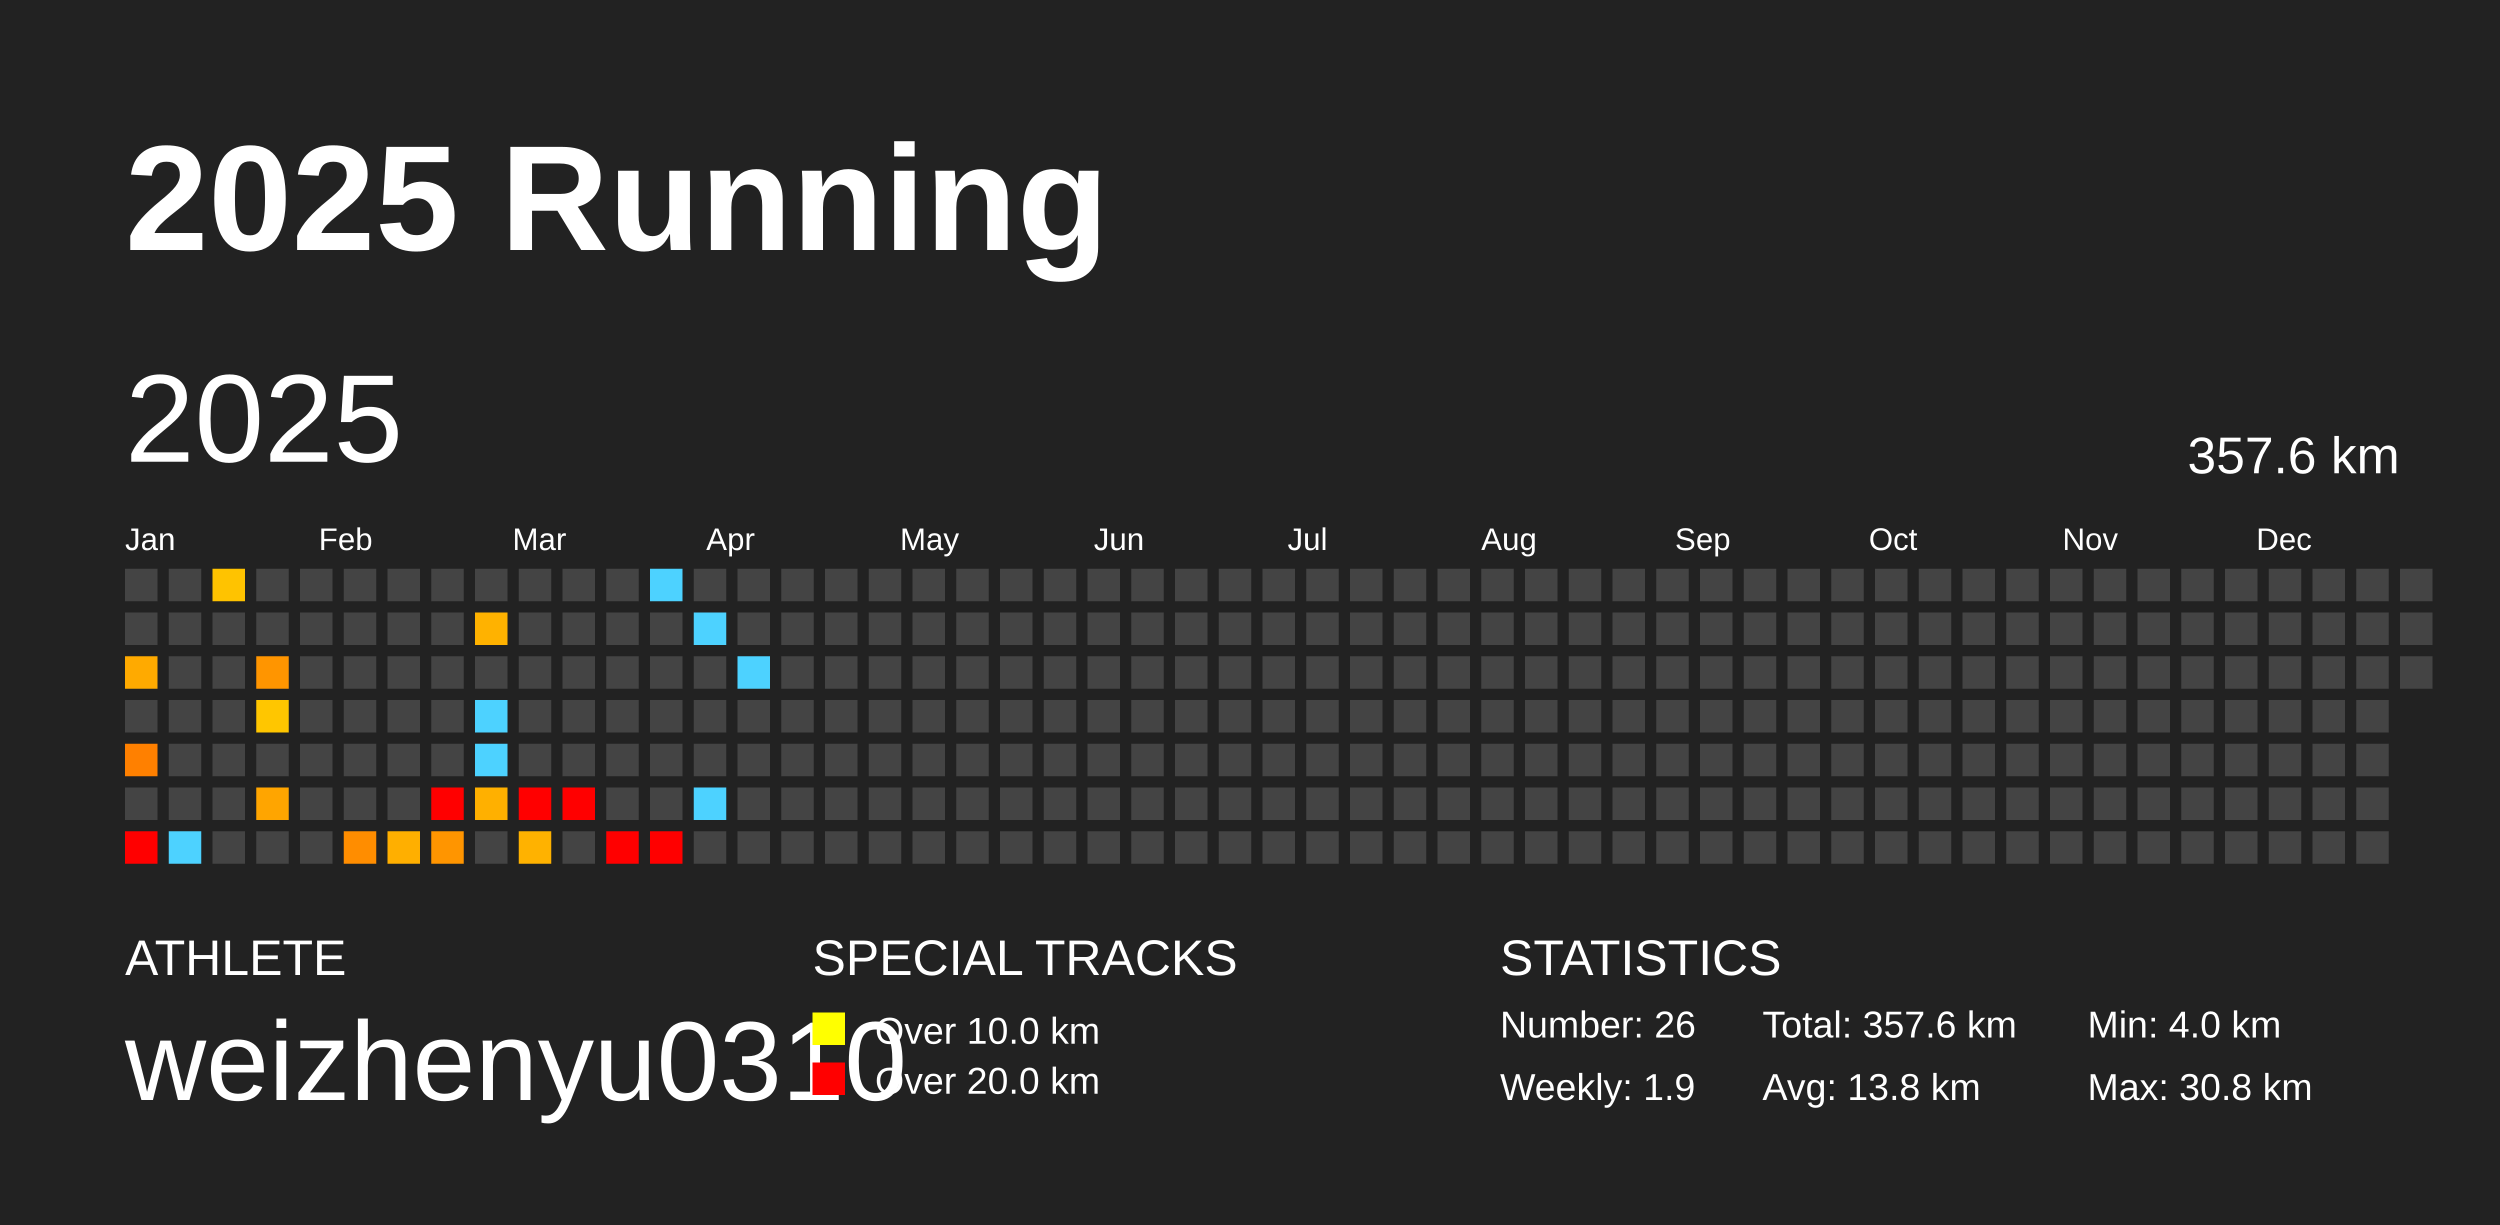
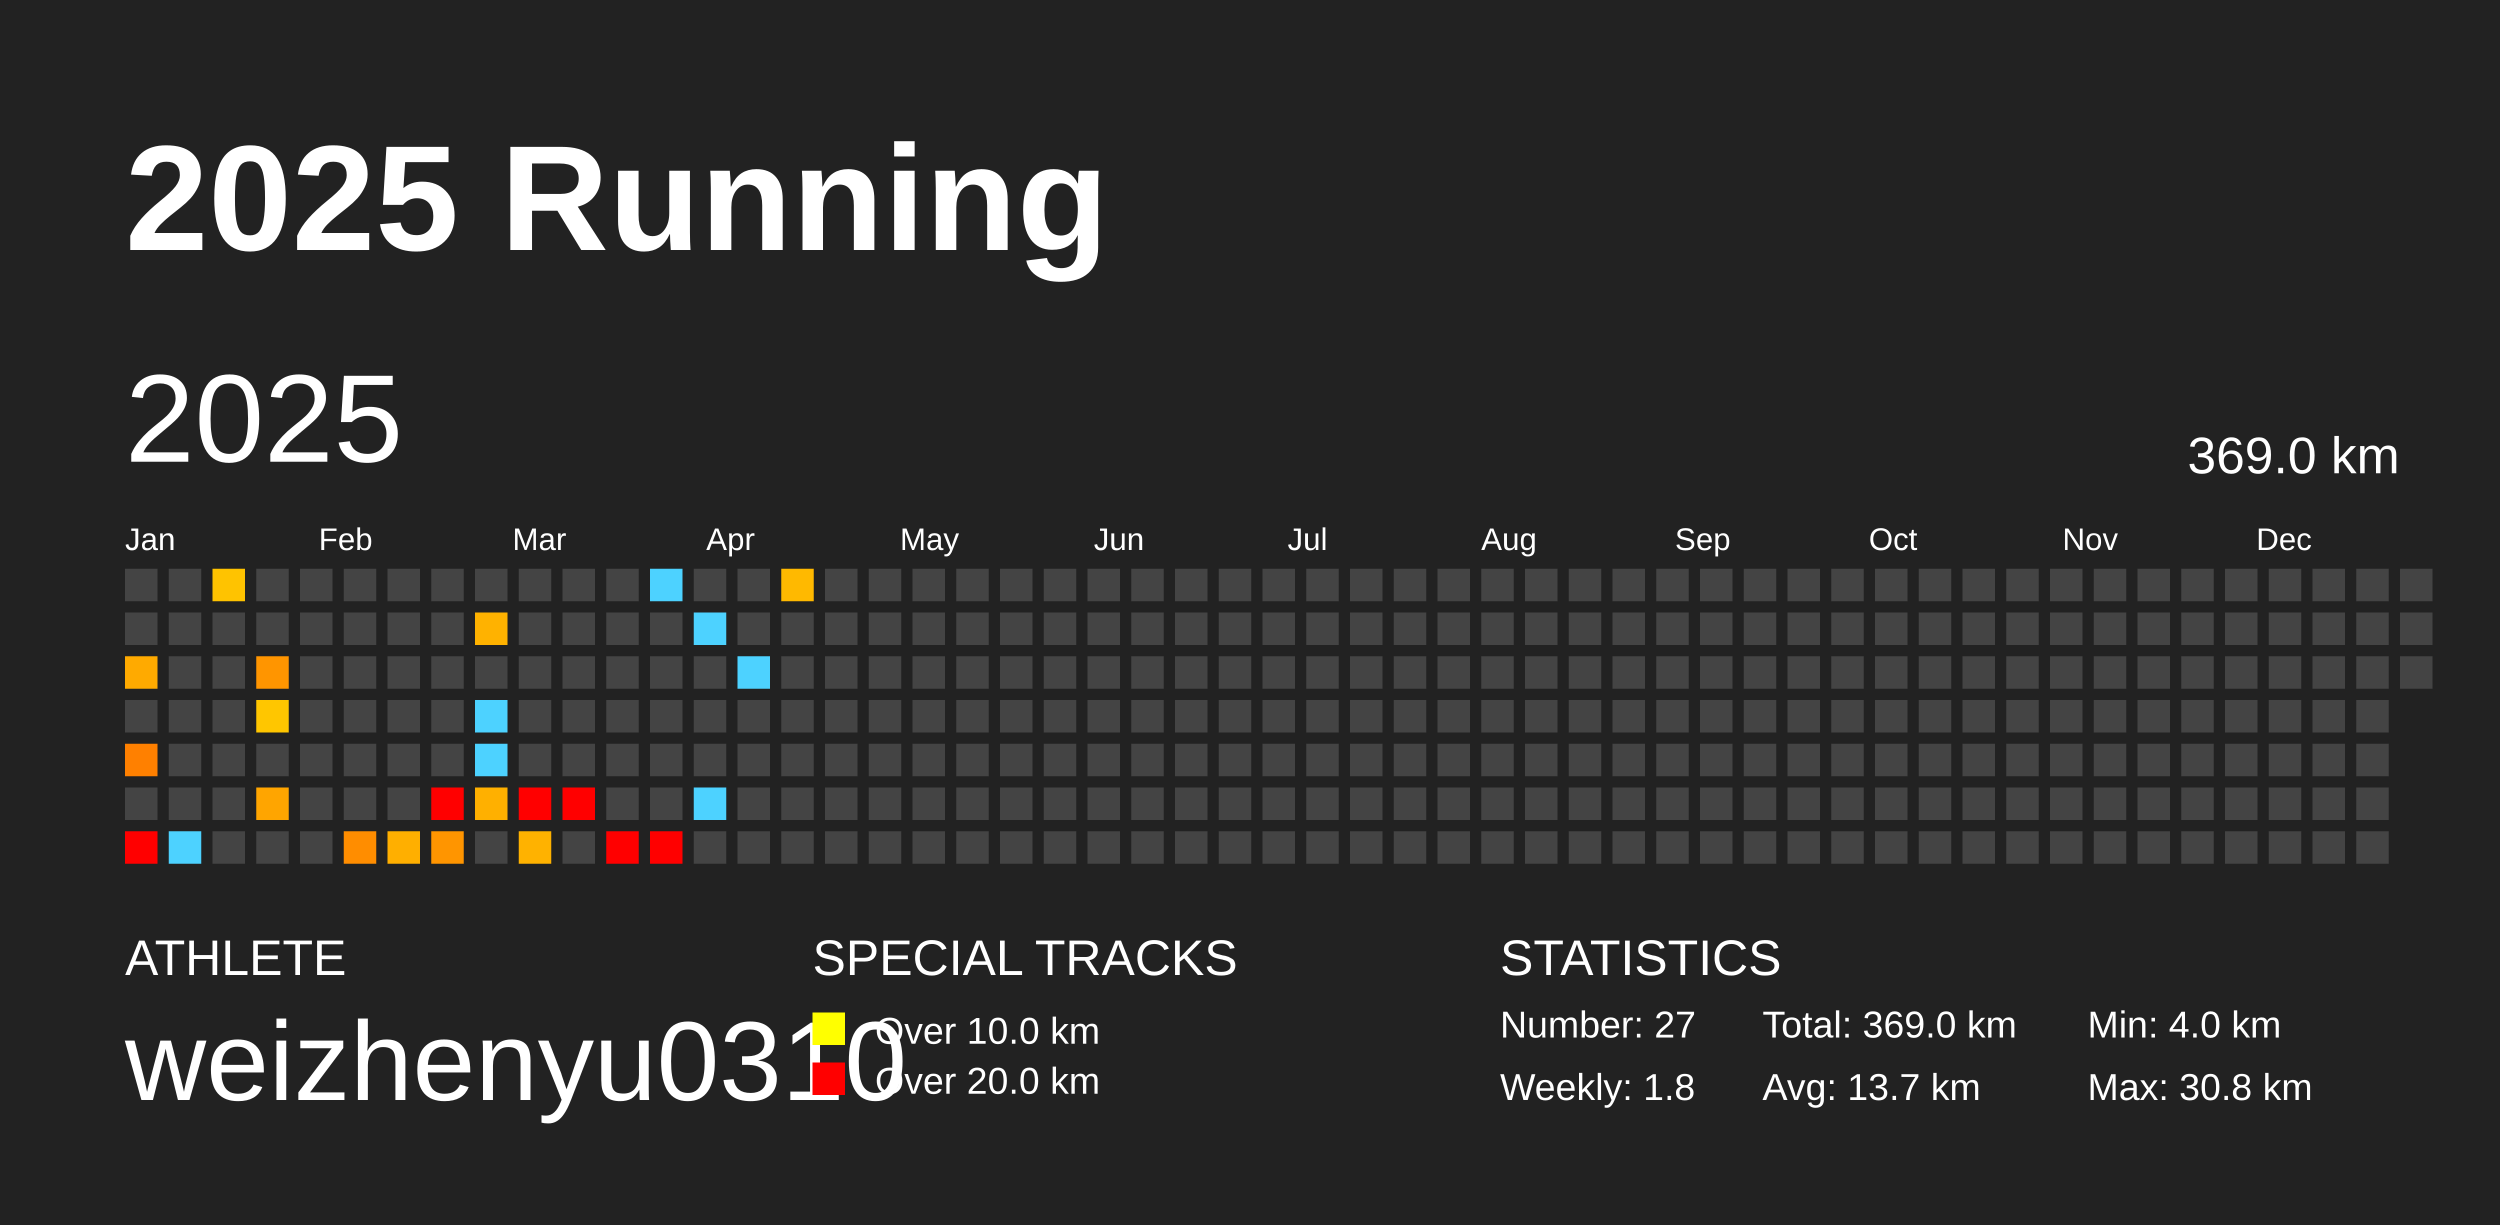
<svg xmlns="http://www.w3.org/2000/svg" baseProfile="full" height="98mm" version="1.1" viewBox="0,0,200,98" width="200mm">
  <defs />
  <rect fill="#222222" height="98" width="200" x="0" y="0" />
  <text fill="#FFFFFF" style="font-size:12px; font-family:Arial; font-weight:bold;" x="10" y="20">2025 Running</text>
  <text fill="#FFFFFF" style="font-size:4px; font-family:Arial" x="10" y="78">ATHLETE</text>
  <text fill="#FFFFFF" style="font-size:9px; font-family:Arial" x="10" y="88">weizhenyu0310</text>
  <text fill="#FFFFFF" style="font-size:4px; font-family:Arial" x="65" y="78">SPECIAL TRACKS</text>
  <rect fill="yellow" height="2.6" width="2.6" x="65" y="81" />
  <text fill="#FFFFFF" style="font-size:3px; font-family:Arial" x="70" y="83.5">Over 10.0 km</text>
  <rect fill="red" height="2.6" width="2.6" x="65" y="85" />
  <text fill="#FFFFFF" style="font-size:3px; font-family:Arial" x="70" y="87.5">Over 20.0 km</text>
  <text fill="#FFFFFF" style="font-size:4px; font-family:Arial" x="120" y="78">STATISTICS</text>
-   <text fill="#FFFFFF" style="font-size:3px; font-family:Arial" x="120" y="83">Number: 26</text>
-   <text fill="#FFFFFF" style="font-size:3px; font-family:Arial" x="120" y="88">Weekly: 1.9</text>
-   <text fill="#FFFFFF" style="font-size:3px; font-family:Arial" x="141" y="83">Total: 357.6 km</text>
-   <text fill="#FFFFFF" style="font-size:3px; font-family:Arial" x="141" y="88">Avg: 13.8 km</text>
+   <text fill="#FFFFFF" style="font-size:3px; font-family:Arial" x="120" y="83">Number: 27</text>
+   <text fill="#FFFFFF" style="font-size:3px; font-family:Arial" x="120" y="88">Weekly: 1.8</text>
+   <text fill="#FFFFFF" style="font-size:3px; font-family:Arial" x="141" y="83">Total: 369.0 km</text>
+   <text fill="#FFFFFF" style="font-size:3px; font-family:Arial" x="141" y="88">Avg: 13.7 km</text>
  <text fill="#FFFFFF" style="font-size:3px; font-family:Arial" x="167" y="83">Min: 4.0 km</text>
  <text fill="#FFFFFF" style="font-size:3px; font-family:Arial" x="167" y="88">Max: 30.8 km</text>
  <text dominant-baseline="hanging" fill="#FFFFFF" style="font-size:10.0px; font-family:Arial;" x="10" y="30">2025</text>
-   <text dominant-baseline="hanging" fill="#FFFFFF" style="font-size:4.125px; font-family:Arial;" x="175" y="35">357.6 km</text>
+   <text dominant-baseline="hanging" fill="#FFFFFF" style="font-size:4.125px; font-family:Arial;" x="175" y="35">369.0 km</text>
  <text fill="#FFFFFF" style="font-size:2.5px; font-family:Arial" x="10.0" y="44">Jan</text>
  <text fill="#FFFFFF" style="font-size:2.5px; font-family:Arial" x="25.5" y="44">Feb</text>
  <text fill="#FFFFFF" style="font-size:2.5px; font-family:Arial" x="41.0" y="44">Mar</text>
  <text fill="#FFFFFF" style="font-size:2.5px; font-family:Arial" x="56.5" y="44">Apr</text>
  <text fill="#FFFFFF" style="font-size:2.5px; font-family:Arial" x="72.0" y="44">May</text>
  <text fill="#FFFFFF" style="font-size:2.5px; font-family:Arial" x="87.5" y="44">Jun</text>
  <text fill="#FFFFFF" style="font-size:2.5px; font-family:Arial" x="103.0" y="44">Jul</text>
  <text fill="#FFFFFF" style="font-size:2.5px; font-family:Arial" x="118.5" y="44">Aug</text>
  <text fill="#FFFFFF" style="font-size:2.5px; font-family:Arial" x="134.0" y="44">Sep</text>
  <text fill="#FFFFFF" style="font-size:2.5px; font-family:Arial" x="149.5" y="44">Oct</text>
  <text fill="#FFFFFF" style="font-size:2.5px; font-family:Arial" x="165.0" y="44">Nov</text>
  <text fill="#FFFFFF" style="font-size:2.5px; font-family:Arial" x="180.5" y="44">Dec</text>
  <rect fill="#444444" height="2.6" width="2.6" x="10.0" y="45.5" />
  <rect fill="#444444" height="2.6" width="2.6" x="10.0" y="49.0" />
  <rect fill="#ffaa00" height="2.6" width="2.6" x="10.0" y="52.5" />
  <rect fill="#444444" height="2.6" width="2.6" x="10.0" y="56.0" />
  <rect fill="#ff8000" height="2.6" width="2.6" x="10.0" y="59.5" />
  <rect fill="#444444" height="2.6" width="2.6" x="10.0" y="63.0" />
  <rect fill="red" height="2.6" width="2.6" x="10.0" y="66.5" />
  <rect fill="#444444" height="2.6" width="2.6" x="13.5" y="45.5" />
  <rect fill="#444444" height="2.6" width="2.6" x="13.5" y="49.0" />
  <rect fill="#444444" height="2.6" width="2.6" x="13.5" y="52.5" />
  <rect fill="#444444" height="2.6" width="2.6" x="13.5" y="56.0" />
  <rect fill="#444444" height="2.6" width="2.6" x="13.5" y="59.5" />
  <rect fill="#444444" height="2.6" width="2.6" x="13.5" y="63.0" />
  <rect fill="#4dd2ff" height="2.6" width="2.6" x="13.5" y="66.5" />
  <rect fill="#ffc300" height="2.6" width="2.6" x="17.0" y="45.5" />
  <rect fill="#444444" height="2.6" width="2.6" x="17.0" y="49.0" />
  <rect fill="#444444" height="2.6" width="2.6" x="17.0" y="52.5" />
  <rect fill="#444444" height="2.6" width="2.6" x="17.0" y="56.0" />
  <rect fill="#444444" height="2.6" width="2.6" x="17.0" y="59.5" />
  <rect fill="#444444" height="2.6" width="2.6" x="17.0" y="63.0" />
  <rect fill="#444444" height="2.6" width="2.6" x="17.0" y="66.5" />
  <rect fill="#444444" height="2.6" width="2.6" x="20.5" y="45.5" />
  <rect fill="#444444" height="2.6" width="2.6" x="20.5" y="49.0" />
  <rect fill="#ff9500" height="2.6" width="2.6" x="20.5" y="52.5" />
  <rect fill="#ffc600" height="2.6" width="2.6" x="20.5" y="56.0" />
  <rect fill="#444444" height="2.6" width="2.6" x="20.5" y="59.5" />
  <rect fill="#ffa500" height="2.6" width="2.6" x="20.5" y="63.0" />
  <rect fill="#444444" height="2.6" width="2.6" x="20.5" y="66.5" />
  <rect fill="#444444" height="2.6" width="2.6" x="24.0" y="45.5" />
  <rect fill="#444444" height="2.6" width="2.6" x="24.0" y="49.0" />
  <rect fill="#444444" height="2.6" width="2.6" x="24.0" y="52.5" />
  <rect fill="#444444" height="2.6" width="2.6" x="24.0" y="56.0" />
  <rect fill="#444444" height="2.6" width="2.6" x="24.0" y="59.5" />
  <rect fill="#444444" height="2.6" width="2.6" x="24.0" y="63.0" />
  <rect fill="#444444" height="2.6" width="2.6" x="24.0" y="66.5" />
  <rect fill="#444444" height="2.6" width="2.6" x="27.5" y="45.5" />
  <rect fill="#444444" height="2.6" width="2.6" x="27.5" y="49.0" />
  <rect fill="#444444" height="2.6" width="2.6" x="27.5" y="52.5" />
  <rect fill="#444444" height="2.6" width="2.6" x="27.5" y="56.0" />
  <rect fill="#444444" height="2.6" width="2.6" x="27.5" y="59.5" />
  <rect fill="#444444" height="2.6" width="2.6" x="27.5" y="63.0" />
  <rect fill="#ff8d00" height="2.6" width="2.6" x="27.5" y="66.5" />
  <rect fill="#444444" height="2.6" width="2.6" x="31.0" y="45.5" />
  <rect fill="#444444" height="2.6" width="2.6" x="31.0" y="49.0" />
  <rect fill="#444444" height="2.6" width="2.6" x="31.0" y="52.5" />
  <rect fill="#444444" height="2.6" width="2.6" x="31.0" y="56.0" />
  <rect fill="#444444" height="2.6" width="2.6" x="31.0" y="59.5" />
  <rect fill="#444444" height="2.6" width="2.6" x="31.0" y="63.0" />
  <rect fill="#ffaf00" height="2.6" width="2.6" x="31.0" y="66.5" />
  <rect fill="#444444" height="2.6" width="2.6" x="34.5" y="45.5" />
  <rect fill="#444444" height="2.6" width="2.6" x="34.5" y="49.0" />
  <rect fill="#444444" height="2.6" width="2.6" x="34.5" y="52.5" />
  <rect fill="#444444" height="2.6" width="2.6" x="34.5" y="56.0" />
  <rect fill="#444444" height="2.6" width="2.6" x="34.5" y="59.5" />
  <rect fill="red" height="2.6" width="2.6" x="34.5" y="63.0" />
  <rect fill="#ff9500" height="2.6" width="2.6" x="34.5" y="66.5" />
  <rect fill="#444444" height="2.6" width="2.6" x="38.0" y="45.5" />
  <rect fill="#ffb200" height="2.6" width="2.6" x="38.0" y="49.0" />
  <rect fill="#444444" height="2.6" width="2.6" x="38.0" y="52.5" />
  <rect fill="#4dd2ff" height="2.6" width="2.6" x="38.0" y="56.0" />
  <rect fill="#4dd2ff" height="2.6" width="2.6" x="38.0" y="59.5" />
  <rect fill="#ffb000" height="2.6" width="2.6" x="38.0" y="63.0" />
  <rect fill="#444444" height="2.6" width="2.6" x="38.0" y="66.5" />
  <rect fill="#444444" height="2.6" width="2.6" x="41.5" y="45.5" />
  <rect fill="#444444" height="2.6" width="2.6" x="41.5" y="49.0" />
  <rect fill="#444444" height="2.6" width="2.6" x="41.5" y="52.5" />
  <rect fill="#444444" height="2.6" width="2.6" x="41.5" y="56.0" />
  <rect fill="#444444" height="2.6" width="2.6" x="41.5" y="59.5" />
  <rect fill="red" height="2.6" width="2.6" x="41.5" y="63.0" />
  <rect fill="#ffb200" height="2.6" width="2.6" x="41.5" y="66.5" />
  <rect fill="#444444" height="2.6" width="2.6" x="45.0" y="45.5" />
  <rect fill="#444444" height="2.6" width="2.6" x="45.0" y="49.0" />
  <rect fill="#444444" height="2.6" width="2.6" x="45.0" y="52.5" />
  <rect fill="#444444" height="2.6" width="2.6" x="45.0" y="56.0" />
  <rect fill="#444444" height="2.6" width="2.6" x="45.0" y="59.5" />
  <rect fill="red" height="2.6" width="2.6" x="45.0" y="63.0" />
  <rect fill="#444444" height="2.6" width="2.6" x="45.0" y="66.5" />
  <rect fill="#444444" height="2.6" width="2.6" x="48.5" y="45.5" />
  <rect fill="#444444" height="2.6" width="2.6" x="48.5" y="49.0" />
  <rect fill="#444444" height="2.6" width="2.6" x="48.5" y="52.5" />
  <rect fill="#444444" height="2.6" width="2.6" x="48.5" y="56.0" />
  <rect fill="#444444" height="2.6" width="2.6" x="48.5" y="59.5" />
  <rect fill="#444444" height="2.6" width="2.6" x="48.5" y="63.0" />
  <rect fill="red" height="2.6" width="2.6" x="48.5" y="66.5" />
  <rect fill="#4dd2ff" height="2.6" width="2.6" x="52.0" y="45.5" />
  <rect fill="#444444" height="2.6" width="2.6" x="52.0" y="49.0" />
  <rect fill="#444444" height="2.6" width="2.6" x="52.0" y="52.5" />
  <rect fill="#444444" height="2.6" width="2.6" x="52.0" y="56.0" />
  <rect fill="#444444" height="2.6" width="2.6" x="52.0" y="59.5" />
  <rect fill="#444444" height="2.6" width="2.6" x="52.0" y="63.0" />
  <rect fill="red" height="2.6" width="2.6" x="52.0" y="66.5" />
  <rect fill="#444444" height="2.6" width="2.6" x="55.5" y="45.5" />
  <rect fill="#4dd2ff" height="2.6" width="2.6" x="55.5" y="49.0" />
  <rect fill="#444444" height="2.6" width="2.6" x="55.5" y="52.5" />
  <rect fill="#444444" height="2.6" width="2.6" x="55.5" y="56.0" />
  <rect fill="#444444" height="2.6" width="2.6" x="55.5" y="59.5" />
  <rect fill="#4dd2ff" height="2.6" width="2.6" x="55.5" y="63.0" />
  <rect fill="#444444" height="2.6" width="2.6" x="55.5" y="66.5" />
  <rect fill="#444444" height="2.6" width="2.6" x="59.0" y="45.5" />
  <rect fill="#444444" height="2.6" width="2.6" x="59.0" y="49.0" />
  <rect fill="#4dd2ff" height="2.6" width="2.6" x="59.0" y="52.5" />
  <rect fill="#444444" height="2.6" width="2.6" x="59.0" y="56.0" />
  <rect fill="#444444" height="2.6" width="2.6" x="59.0" y="59.5" />
  <rect fill="#444444" height="2.6" width="2.6" x="59.0" y="63.0" />
  <rect fill="#444444" height="2.6" width="2.6" x="59.0" y="66.5" />
-   <rect fill="#444444" height="2.6" width="2.6" x="62.5" y="45.5" />
+   <rect fill="#ffb900" height="2.6" width="2.6" x="62.5" y="45.5" />
  <rect fill="#444444" height="2.6" width="2.6" x="62.5" y="49.0" />
  <rect fill="#444444" height="2.6" width="2.6" x="62.5" y="52.5" />
  <rect fill="#444444" height="2.6" width="2.6" x="62.5" y="56.0" />
  <rect fill="#444444" height="2.6" width="2.6" x="62.5" y="59.5" />
  <rect fill="#444444" height="2.6" width="2.6" x="62.5" y="63.0" />
  <rect fill="#444444" height="2.6" width="2.6" x="62.5" y="66.5" />
  <rect fill="#444444" height="2.6" width="2.6" x="66.0" y="45.5" />
  <rect fill="#444444" height="2.6" width="2.6" x="66.0" y="49.0" />
  <rect fill="#444444" height="2.6" width="2.6" x="66.0" y="52.5" />
  <rect fill="#444444" height="2.6" width="2.6" x="66.0" y="56.0" />
  <rect fill="#444444" height="2.6" width="2.6" x="66.0" y="59.5" />
  <rect fill="#444444" height="2.6" width="2.6" x="66.0" y="63.0" />
  <rect fill="#444444" height="2.6" width="2.6" x="66.0" y="66.5" />
  <rect fill="#444444" height="2.6" width="2.6" x="69.5" y="45.5" />
  <rect fill="#444444" height="2.6" width="2.6" x="69.5" y="49.0" />
  <rect fill="#444444" height="2.6" width="2.6" x="69.5" y="52.5" />
  <rect fill="#444444" height="2.6" width="2.6" x="69.5" y="56.0" />
  <rect fill="#444444" height="2.6" width="2.6" x="69.5" y="59.5" />
  <rect fill="#444444" height="2.6" width="2.6" x="69.5" y="63.0" />
  <rect fill="#444444" height="2.6" width="2.6" x="69.5" y="66.5" />
  <rect fill="#444444" height="2.6" width="2.6" x="73.0" y="45.5" />
  <rect fill="#444444" height="2.6" width="2.6" x="73.0" y="49.0" />
  <rect fill="#444444" height="2.6" width="2.6" x="73.0" y="52.5" />
  <rect fill="#444444" height="2.6" width="2.6" x="73.0" y="56.0" />
  <rect fill="#444444" height="2.6" width="2.6" x="73.0" y="59.5" />
  <rect fill="#444444" height="2.6" width="2.6" x="73.0" y="63.0" />
  <rect fill="#444444" height="2.6" width="2.6" x="73.0" y="66.5" />
  <rect fill="#444444" height="2.6" width="2.6" x="76.5" y="45.5" />
  <rect fill="#444444" height="2.6" width="2.6" x="76.5" y="49.0" />
  <rect fill="#444444" height="2.6" width="2.6" x="76.5" y="52.5" />
  <rect fill="#444444" height="2.6" width="2.6" x="76.5" y="56.0" />
  <rect fill="#444444" height="2.6" width="2.6" x="76.5" y="59.5" />
  <rect fill="#444444" height="2.6" width="2.6" x="76.5" y="63.0" />
  <rect fill="#444444" height="2.6" width="2.6" x="76.5" y="66.5" />
  <rect fill="#444444" height="2.6" width="2.6" x="80.0" y="45.5" />
  <rect fill="#444444" height="2.6" width="2.6" x="80.0" y="49.0" />
  <rect fill="#444444" height="2.6" width="2.6" x="80.0" y="52.5" />
  <rect fill="#444444" height="2.6" width="2.6" x="80.0" y="56.0" />
  <rect fill="#444444" height="2.6" width="2.6" x="80.0" y="59.5" />
  <rect fill="#444444" height="2.6" width="2.6" x="80.0" y="63.0" />
  <rect fill="#444444" height="2.6" width="2.6" x="80.0" y="66.5" />
  <rect fill="#444444" height="2.6" width="2.6" x="83.5" y="45.5" />
  <rect fill="#444444" height="2.6" width="2.6" x="83.5" y="49.0" />
  <rect fill="#444444" height="2.6" width="2.6" x="83.5" y="52.5" />
  <rect fill="#444444" height="2.6" width="2.6" x="83.5" y="56.0" />
  <rect fill="#444444" height="2.6" width="2.6" x="83.5" y="59.5" />
  <rect fill="#444444" height="2.6" width="2.6" x="83.5" y="63.0" />
  <rect fill="#444444" height="2.6" width="2.6" x="83.5" y="66.5" />
  <rect fill="#444444" height="2.6" width="2.6" x="87.0" y="45.5" />
  <rect fill="#444444" height="2.6" width="2.6" x="87.0" y="49.0" />
  <rect fill="#444444" height="2.6" width="2.6" x="87.0" y="52.5" />
  <rect fill="#444444" height="2.6" width="2.6" x="87.0" y="56.0" />
  <rect fill="#444444" height="2.6" width="2.6" x="87.0" y="59.5" />
  <rect fill="#444444" height="2.6" width="2.6" x="87.0" y="63.0" />
  <rect fill="#444444" height="2.6" width="2.6" x="87.0" y="66.5" />
  <rect fill="#444444" height="2.6" width="2.6" x="90.5" y="45.5" />
  <rect fill="#444444" height="2.6" width="2.6" x="90.5" y="49.0" />
  <rect fill="#444444" height="2.6" width="2.6" x="90.5" y="52.5" />
  <rect fill="#444444" height="2.6" width="2.6" x="90.5" y="56.0" />
  <rect fill="#444444" height="2.6" width="2.6" x="90.5" y="59.5" />
  <rect fill="#444444" height="2.6" width="2.6" x="90.5" y="63.0" />
  <rect fill="#444444" height="2.6" width="2.6" x="90.5" y="66.5" />
  <rect fill="#444444" height="2.6" width="2.6" x="94.0" y="45.5" />
  <rect fill="#444444" height="2.6" width="2.6" x="94.0" y="49.0" />
  <rect fill="#444444" height="2.6" width="2.6" x="94.0" y="52.5" />
  <rect fill="#444444" height="2.6" width="2.6" x="94.0" y="56.0" />
  <rect fill="#444444" height="2.6" width="2.6" x="94.0" y="59.5" />
  <rect fill="#444444" height="2.6" width="2.6" x="94.0" y="63.0" />
  <rect fill="#444444" height="2.6" width="2.6" x="94.0" y="66.5" />
  <rect fill="#444444" height="2.6" width="2.6" x="97.5" y="45.5" />
  <rect fill="#444444" height="2.6" width="2.6" x="97.5" y="49.0" />
  <rect fill="#444444" height="2.6" width="2.6" x="97.5" y="52.5" />
  <rect fill="#444444" height="2.6" width="2.6" x="97.5" y="56.0" />
  <rect fill="#444444" height="2.6" width="2.6" x="97.5" y="59.5" />
  <rect fill="#444444" height="2.6" width="2.6" x="97.5" y="63.0" />
  <rect fill="#444444" height="2.6" width="2.6" x="97.5" y="66.5" />
  <rect fill="#444444" height="2.6" width="2.6" x="101.0" y="45.5" />
  <rect fill="#444444" height="2.6" width="2.6" x="101.0" y="49.0" />
  <rect fill="#444444" height="2.6" width="2.6" x="101.0" y="52.5" />
  <rect fill="#444444" height="2.6" width="2.6" x="101.0" y="56.0" />
  <rect fill="#444444" height="2.6" width="2.6" x="101.0" y="59.5" />
  <rect fill="#444444" height="2.6" width="2.6" x="101.0" y="63.0" />
  <rect fill="#444444" height="2.6" width="2.6" x="101.0" y="66.5" />
  <rect fill="#444444" height="2.6" width="2.6" x="104.5" y="45.5" />
  <rect fill="#444444" height="2.6" width="2.6" x="104.5" y="49.0" />
  <rect fill="#444444" height="2.6" width="2.6" x="104.5" y="52.5" />
  <rect fill="#444444" height="2.6" width="2.6" x="104.5" y="56.0" />
  <rect fill="#444444" height="2.6" width="2.6" x="104.5" y="59.5" />
  <rect fill="#444444" height="2.6" width="2.6" x="104.5" y="63.0" />
  <rect fill="#444444" height="2.6" width="2.6" x="104.5" y="66.5" />
  <rect fill="#444444" height="2.6" width="2.6" x="108.0" y="45.5" />
  <rect fill="#444444" height="2.6" width="2.6" x="108.0" y="49.0" />
  <rect fill="#444444" height="2.6" width="2.6" x="108.0" y="52.5" />
  <rect fill="#444444" height="2.6" width="2.6" x="108.0" y="56.0" />
  <rect fill="#444444" height="2.6" width="2.6" x="108.0" y="59.5" />
  <rect fill="#444444" height="2.6" width="2.6" x="108.0" y="63.0" />
  <rect fill="#444444" height="2.6" width="2.6" x="108.0" y="66.5" />
  <rect fill="#444444" height="2.6" width="2.6" x="111.5" y="45.5" />
  <rect fill="#444444" height="2.6" width="2.6" x="111.5" y="49.0" />
  <rect fill="#444444" height="2.6" width="2.6" x="111.5" y="52.5" />
  <rect fill="#444444" height="2.6" width="2.6" x="111.5" y="56.0" />
  <rect fill="#444444" height="2.6" width="2.6" x="111.5" y="59.5" />
  <rect fill="#444444" height="2.6" width="2.6" x="111.5" y="63.0" />
  <rect fill="#444444" height="2.6" width="2.6" x="111.5" y="66.5" />
  <rect fill="#444444" height="2.6" width="2.6" x="115.0" y="45.5" />
  <rect fill="#444444" height="2.6" width="2.6" x="115.0" y="49.0" />
  <rect fill="#444444" height="2.6" width="2.6" x="115.0" y="52.5" />
  <rect fill="#444444" height="2.6" width="2.6" x="115.0" y="56.0" />
  <rect fill="#444444" height="2.6" width="2.6" x="115.0" y="59.5" />
  <rect fill="#444444" height="2.6" width="2.6" x="115.0" y="63.0" />
  <rect fill="#444444" height="2.6" width="2.6" x="115.0" y="66.5" />
  <rect fill="#444444" height="2.6" width="2.6" x="118.5" y="45.5" />
  <rect fill="#444444" height="2.6" width="2.6" x="118.5" y="49.0" />
  <rect fill="#444444" height="2.6" width="2.6" x="118.5" y="52.5" />
  <rect fill="#444444" height="2.6" width="2.6" x="118.5" y="56.0" />
  <rect fill="#444444" height="2.6" width="2.6" x="118.5" y="59.5" />
  <rect fill="#444444" height="2.6" width="2.6" x="118.5" y="63.0" />
  <rect fill="#444444" height="2.6" width="2.6" x="118.5" y="66.5" />
  <rect fill="#444444" height="2.6" width="2.6" x="122.0" y="45.5" />
  <rect fill="#444444" height="2.6" width="2.6" x="122.0" y="49.0" />
  <rect fill="#444444" height="2.6" width="2.6" x="122.0" y="52.5" />
  <rect fill="#444444" height="2.6" width="2.6" x="122.0" y="56.0" />
  <rect fill="#444444" height="2.6" width="2.6" x="122.0" y="59.5" />
  <rect fill="#444444" height="2.6" width="2.6" x="122.0" y="63.0" />
  <rect fill="#444444" height="2.6" width="2.6" x="122.0" y="66.5" />
  <rect fill="#444444" height="2.6" width="2.6" x="125.5" y="45.5" />
  <rect fill="#444444" height="2.6" width="2.6" x="125.5" y="49.0" />
  <rect fill="#444444" height="2.6" width="2.6" x="125.5" y="52.5" />
  <rect fill="#444444" height="2.6" width="2.6" x="125.5" y="56.0" />
  <rect fill="#444444" height="2.6" width="2.6" x="125.5" y="59.5" />
  <rect fill="#444444" height="2.6" width="2.6" x="125.5" y="63.0" />
  <rect fill="#444444" height="2.6" width="2.6" x="125.5" y="66.5" />
  <rect fill="#444444" height="2.6" width="2.6" x="129.0" y="45.5" />
  <rect fill="#444444" height="2.6" width="2.6" x="129.0" y="49.0" />
  <rect fill="#444444" height="2.6" width="2.6" x="129.0" y="52.5" />
  <rect fill="#444444" height="2.6" width="2.6" x="129.0" y="56.0" />
  <rect fill="#444444" height="2.6" width="2.6" x="129.0" y="59.5" />
  <rect fill="#444444" height="2.6" width="2.6" x="129.0" y="63.0" />
  <rect fill="#444444" height="2.6" width="2.6" x="129.0" y="66.5" />
  <rect fill="#444444" height="2.6" width="2.6" x="132.5" y="45.5" />
  <rect fill="#444444" height="2.6" width="2.6" x="132.5" y="49.0" />
  <rect fill="#444444" height="2.6" width="2.6" x="132.5" y="52.5" />
  <rect fill="#444444" height="2.6" width="2.6" x="132.5" y="56.0" />
  <rect fill="#444444" height="2.6" width="2.6" x="132.5" y="59.5" />
  <rect fill="#444444" height="2.6" width="2.6" x="132.5" y="63.0" />
  <rect fill="#444444" height="2.6" width="2.6" x="132.5" y="66.5" />
  <rect fill="#444444" height="2.6" width="2.6" x="136.0" y="45.5" />
  <rect fill="#444444" height="2.6" width="2.6" x="136.0" y="49.0" />
  <rect fill="#444444" height="2.6" width="2.6" x="136.0" y="52.5" />
  <rect fill="#444444" height="2.6" width="2.6" x="136.0" y="56.0" />
  <rect fill="#444444" height="2.6" width="2.6" x="136.0" y="59.5" />
  <rect fill="#444444" height="2.6" width="2.6" x="136.0" y="63.0" />
  <rect fill="#444444" height="2.6" width="2.6" x="136.0" y="66.5" />
  <rect fill="#444444" height="2.6" width="2.6" x="139.5" y="45.5" />
  <rect fill="#444444" height="2.6" width="2.6" x="139.5" y="49.0" />
  <rect fill="#444444" height="2.6" width="2.6" x="139.5" y="52.5" />
  <rect fill="#444444" height="2.6" width="2.6" x="139.5" y="56.0" />
  <rect fill="#444444" height="2.6" width="2.6" x="139.5" y="59.5" />
  <rect fill="#444444" height="2.6" width="2.6" x="139.5" y="63.0" />
  <rect fill="#444444" height="2.6" width="2.6" x="139.5" y="66.5" />
  <rect fill="#444444" height="2.6" width="2.6" x="143.0" y="45.5" />
  <rect fill="#444444" height="2.6" width="2.6" x="143.0" y="49.0" />
  <rect fill="#444444" height="2.6" width="2.6" x="143.0" y="52.5" />
  <rect fill="#444444" height="2.6" width="2.6" x="143.0" y="56.0" />
  <rect fill="#444444" height="2.6" width="2.6" x="143.0" y="59.5" />
  <rect fill="#444444" height="2.6" width="2.6" x="143.0" y="63.0" />
  <rect fill="#444444" height="2.6" width="2.6" x="143.0" y="66.5" />
  <rect fill="#444444" height="2.6" width="2.6" x="146.5" y="45.5" />
  <rect fill="#444444" height="2.6" width="2.6" x="146.5" y="49.0" />
  <rect fill="#444444" height="2.6" width="2.6" x="146.5" y="52.5" />
  <rect fill="#444444" height="2.6" width="2.6" x="146.5" y="56.0" />
  <rect fill="#444444" height="2.6" width="2.6" x="146.5" y="59.5" />
  <rect fill="#444444" height="2.6" width="2.6" x="146.5" y="63.0" />
  <rect fill="#444444" height="2.6" width="2.6" x="146.5" y="66.5" />
  <rect fill="#444444" height="2.6" width="2.6" x="150.0" y="45.5" />
  <rect fill="#444444" height="2.6" width="2.6" x="150.0" y="49.0" />
  <rect fill="#444444" height="2.6" width="2.6" x="150.0" y="52.5" />
  <rect fill="#444444" height="2.6" width="2.6" x="150.0" y="56.0" />
  <rect fill="#444444" height="2.6" width="2.6" x="150.0" y="59.5" />
  <rect fill="#444444" height="2.6" width="2.6" x="150.0" y="63.0" />
  <rect fill="#444444" height="2.6" width="2.6" x="150.0" y="66.5" />
  <rect fill="#444444" height="2.6" width="2.6" x="153.5" y="45.5" />
  <rect fill="#444444" height="2.6" width="2.6" x="153.5" y="49.0" />
  <rect fill="#444444" height="2.6" width="2.6" x="153.5" y="52.5" />
  <rect fill="#444444" height="2.6" width="2.6" x="153.5" y="56.0" />
  <rect fill="#444444" height="2.6" width="2.6" x="153.5" y="59.5" />
  <rect fill="#444444" height="2.6" width="2.6" x="153.5" y="63.0" />
  <rect fill="#444444" height="2.6" width="2.6" x="153.5" y="66.5" />
  <rect fill="#444444" height="2.6" width="2.6" x="157.0" y="45.5" />
  <rect fill="#444444" height="2.6" width="2.6" x="157.0" y="49.0" />
  <rect fill="#444444" height="2.6" width="2.6" x="157.0" y="52.5" />
  <rect fill="#444444" height="2.6" width="2.6" x="157.0" y="56.0" />
  <rect fill="#444444" height="2.6" width="2.6" x="157.0" y="59.5" />
  <rect fill="#444444" height="2.6" width="2.6" x="157.0" y="63.0" />
  <rect fill="#444444" height="2.6" width="2.6" x="157.0" y="66.5" />
  <rect fill="#444444" height="2.6" width="2.6" x="160.5" y="45.5" />
  <rect fill="#444444" height="2.6" width="2.6" x="160.5" y="49.0" />
  <rect fill="#444444" height="2.6" width="2.6" x="160.5" y="52.5" />
  <rect fill="#444444" height="2.6" width="2.6" x="160.5" y="56.0" />
  <rect fill="#444444" height="2.6" width="2.6" x="160.5" y="59.5" />
  <rect fill="#444444" height="2.6" width="2.6" x="160.5" y="63.0" />
  <rect fill="#444444" height="2.6" width="2.6" x="160.5" y="66.5" />
  <rect fill="#444444" height="2.6" width="2.6" x="164.0" y="45.5" />
  <rect fill="#444444" height="2.6" width="2.6" x="164.0" y="49.0" />
  <rect fill="#444444" height="2.6" width="2.6" x="164.0" y="52.5" />
  <rect fill="#444444" height="2.6" width="2.6" x="164.0" y="56.0" />
  <rect fill="#444444" height="2.6" width="2.6" x="164.0" y="59.5" />
  <rect fill="#444444" height="2.6" width="2.6" x="164.0" y="63.0" />
  <rect fill="#444444" height="2.6" width="2.6" x="164.0" y="66.5" />
  <rect fill="#444444" height="2.6" width="2.6" x="167.5" y="45.5" />
  <rect fill="#444444" height="2.6" width="2.6" x="167.5" y="49.0" />
  <rect fill="#444444" height="2.6" width="2.6" x="167.5" y="52.5" />
  <rect fill="#444444" height="2.6" width="2.6" x="167.5" y="56.0" />
  <rect fill="#444444" height="2.6" width="2.6" x="167.5" y="59.5" />
  <rect fill="#444444" height="2.6" width="2.6" x="167.5" y="63.0" />
  <rect fill="#444444" height="2.6" width="2.6" x="167.5" y="66.5" />
  <rect fill="#444444" height="2.6" width="2.6" x="171.0" y="45.5" />
  <rect fill="#444444" height="2.6" width="2.6" x="171.0" y="49.0" />
  <rect fill="#444444" height="2.6" width="2.6" x="171.0" y="52.5" />
  <rect fill="#444444" height="2.6" width="2.6" x="171.0" y="56.0" />
  <rect fill="#444444" height="2.6" width="2.6" x="171.0" y="59.5" />
  <rect fill="#444444" height="2.6" width="2.6" x="171.0" y="63.0" />
  <rect fill="#444444" height="2.6" width="2.6" x="171.0" y="66.5" />
  <rect fill="#444444" height="2.6" width="2.6" x="174.5" y="45.5" />
  <rect fill="#444444" height="2.6" width="2.6" x="174.5" y="49.0" />
  <rect fill="#444444" height="2.6" width="2.6" x="174.5" y="52.5" />
  <rect fill="#444444" height="2.6" width="2.6" x="174.5" y="56.0" />
  <rect fill="#444444" height="2.6" width="2.6" x="174.5" y="59.5" />
  <rect fill="#444444" height="2.6" width="2.6" x="174.5" y="63.0" />
  <rect fill="#444444" height="2.6" width="2.6" x="174.5" y="66.5" />
  <rect fill="#444444" height="2.6" width="2.6" x="178.0" y="45.5" />
  <rect fill="#444444" height="2.6" width="2.6" x="178.0" y="49.0" />
  <rect fill="#444444" height="2.6" width="2.6" x="178.0" y="52.5" />
  <rect fill="#444444" height="2.6" width="2.6" x="178.0" y="56.0" />
  <rect fill="#444444" height="2.6" width="2.6" x="178.0" y="59.5" />
  <rect fill="#444444" height="2.6" width="2.6" x="178.0" y="63.0" />
  <rect fill="#444444" height="2.6" width="2.6" x="178.0" y="66.5" />
  <rect fill="#444444" height="2.6" width="2.6" x="181.5" y="45.5" />
  <rect fill="#444444" height="2.6" width="2.6" x="181.5" y="49.0" />
  <rect fill="#444444" height="2.6" width="2.6" x="181.5" y="52.5" />
  <rect fill="#444444" height="2.6" width="2.6" x="181.5" y="56.0" />
  <rect fill="#444444" height="2.6" width="2.6" x="181.5" y="59.5" />
  <rect fill="#444444" height="2.6" width="2.6" x="181.5" y="63.0" />
  <rect fill="#444444" height="2.6" width="2.6" x="181.5" y="66.5" />
  <rect fill="#444444" height="2.6" width="2.6" x="185.0" y="45.5" />
  <rect fill="#444444" height="2.6" width="2.6" x="185.0" y="49.0" />
  <rect fill="#444444" height="2.6" width="2.6" x="185.0" y="52.5" />
  <rect fill="#444444" height="2.6" width="2.6" x="185.0" y="56.0" />
  <rect fill="#444444" height="2.6" width="2.6" x="185.0" y="59.5" />
  <rect fill="#444444" height="2.6" width="2.6" x="185.0" y="63.0" />
  <rect fill="#444444" height="2.6" width="2.6" x="185.0" y="66.5" />
  <rect fill="#444444" height="2.6" width="2.6" x="188.5" y="45.5" />
  <rect fill="#444444" height="2.6" width="2.6" x="188.5" y="49.0" />
  <rect fill="#444444" height="2.6" width="2.6" x="188.5" y="52.5" />
  <rect fill="#444444" height="2.6" width="2.6" x="188.5" y="56.0" />
  <rect fill="#444444" height="2.6" width="2.6" x="188.5" y="59.5" />
  <rect fill="#444444" height="2.6" width="2.6" x="188.5" y="63.0" />
  <rect fill="#444444" height="2.6" width="2.6" x="188.5" y="66.5" />
  <rect fill="#444444" height="2.6" width="2.6" x="192.0" y="45.5" />
  <rect fill="#444444" height="2.6" width="2.6" x="192.0" y="49.0" />
  <rect fill="#444444" height="2.6" width="2.6" x="192.0" y="52.5" />
</svg>
